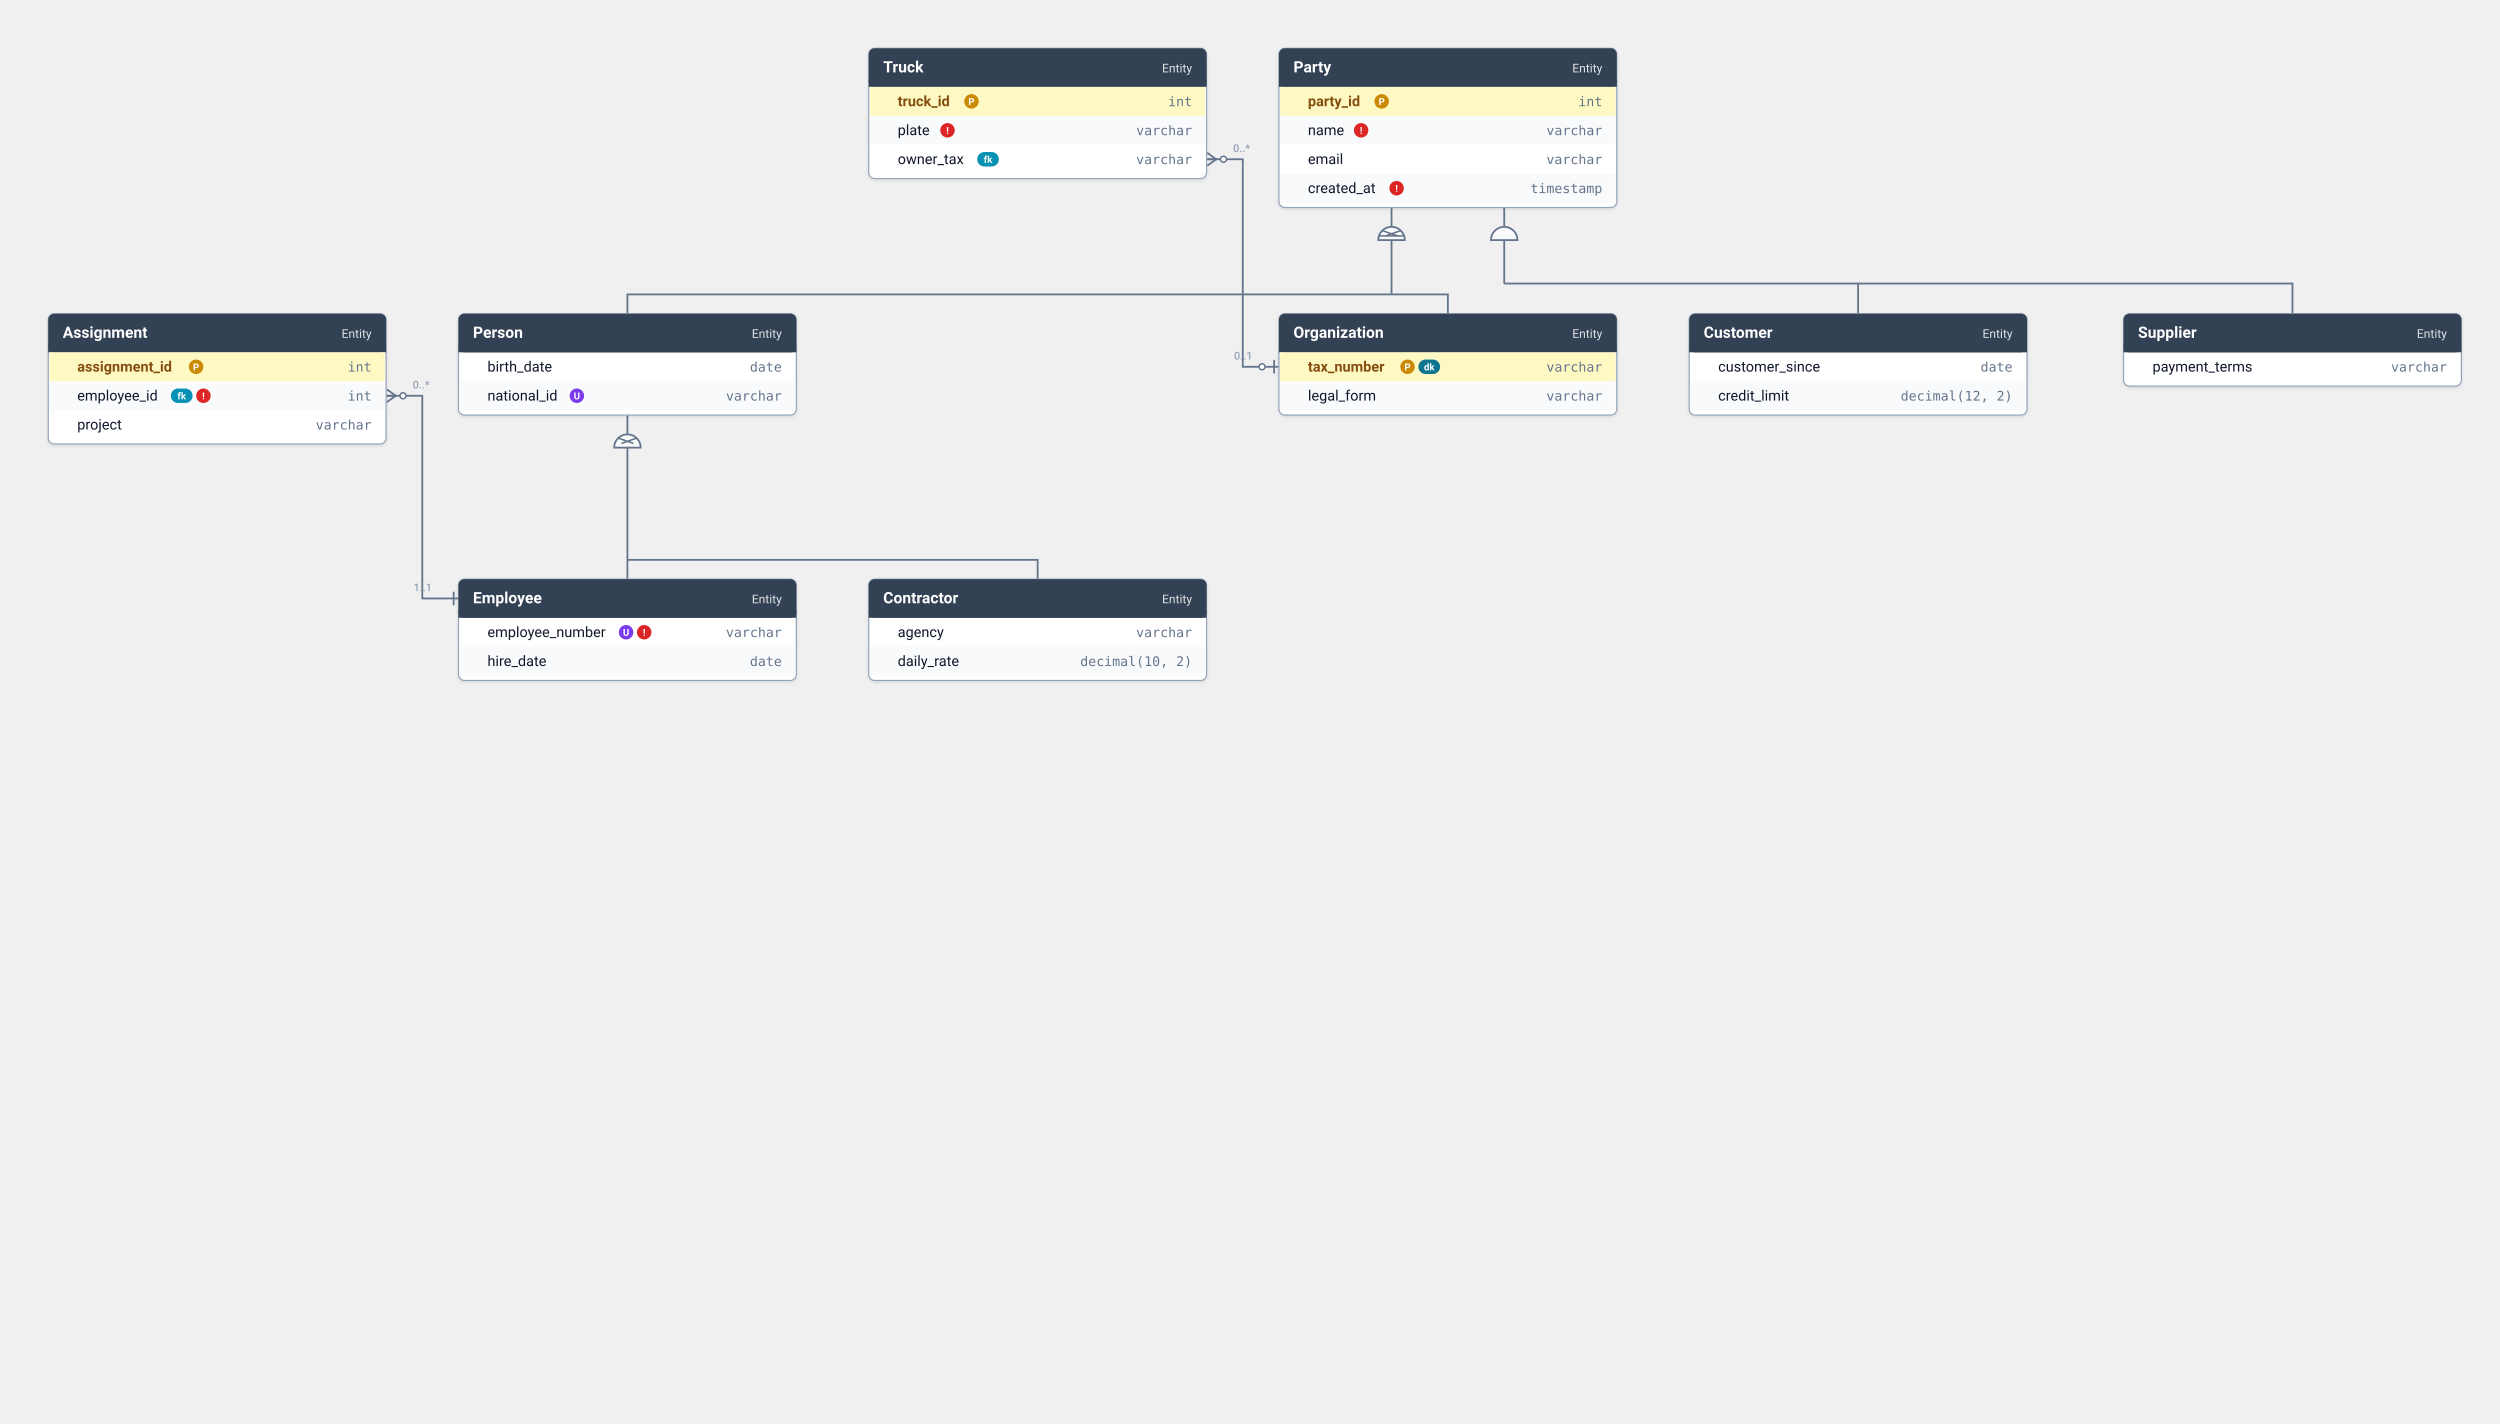
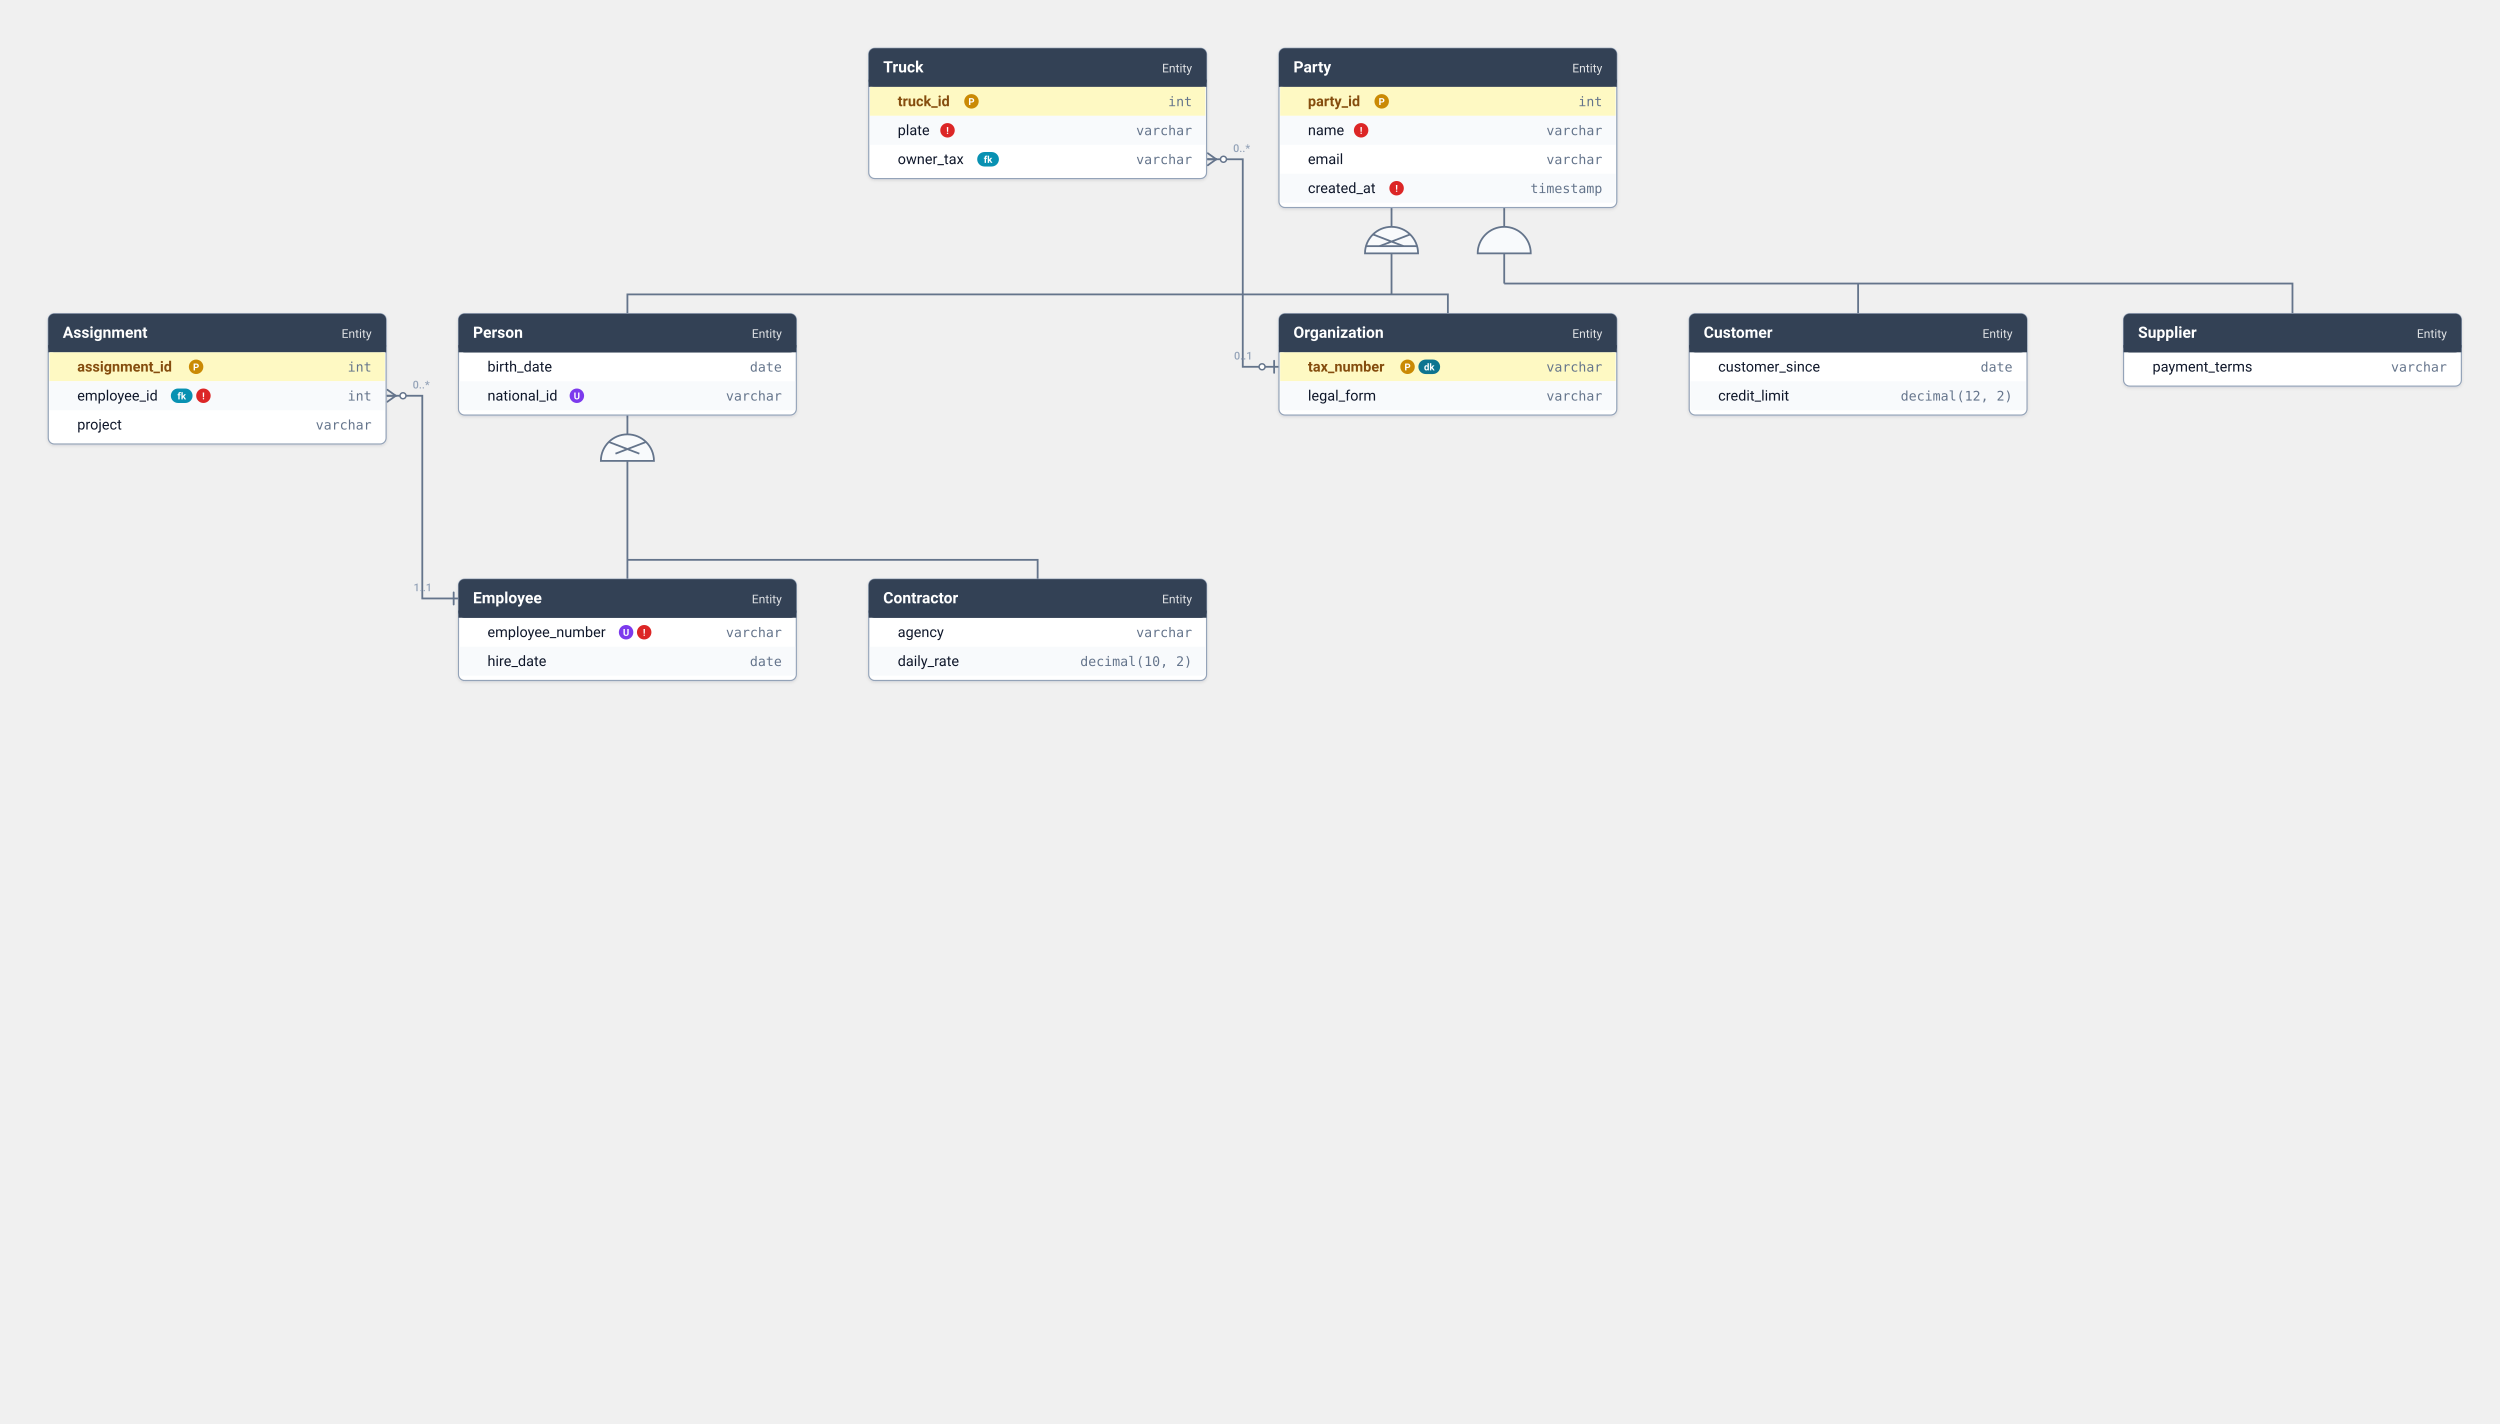
<svg xmlns="http://www.w3.org/2000/svg" width="2072" height="1180" viewBox="0 0 2072 1180" font-family="system-ui, -apple-system, 'Segoe UI', Roboto, Helvetica, Arial, sans-serif">
  <defs>
    <filter id="entity-shadow" x="-5%" y="-5%" width="110%" height="115%">
      <feDropShadow dx="0" dy="1" stdDeviation="1.5" flood-color="#0f172a" flood-opacity="0.12" />
    </filter>
  </defs>
  <g>
    <path d="M 1000 132 L 1030 132 L 1030 304 L 1060 304" fill="none" stroke="#64748b" stroke-width="1.5" />
    <g stroke="#64748b" fill="#64748b" stroke-linecap="round" stroke-linejoin="round" transform="translate(1000 132)">
      <line x1="8" y1="0" x2="1" y2="-5" stroke-width="1.5" fill="none" />
      <line x1="8" y1="0" x2="1" y2="0" stroke-width="1.5" fill="none" />
      <line x1="8" y1="0" x2="1" y2="5" stroke-width="1.5" fill="none" />
      <circle cx="14" cy="0" r="2.5" fill="white" stroke-width="1.25" />
    </g>
    <text x="1022" y="126" fill="#94a3b8" font-size="9" font-weight="500" text-anchor="start">0..*</text>
    <g stroke="#64748b" fill="#64748b" stroke-linecap="round" stroke-linejoin="round" transform="translate(1060 304) scale(-1 1)">
      <line x1="4" y1="-5" x2="4" y2="5" stroke-width="1.5" fill="none" />
      <circle cx="14" cy="0" r="2.5" fill="white" stroke-width="1.25" />
    </g>
    <text x="1038" y="298" fill="#94a3b8" font-size="9" font-weight="500" text-anchor="end">0..1</text>
  </g>
  <g>
    <path d="M 320 328 L 350 328 L 350 496 L 380 496" fill="none" stroke="#64748b" stroke-width="1.5" />
    <g stroke="#64748b" fill="#64748b" stroke-linecap="round" stroke-linejoin="round" transform="translate(320 328)">
      <line x1="8" y1="0" x2="1" y2="-5" stroke-width="1.5" fill="none" />
      <line x1="8" y1="0" x2="1" y2="0" stroke-width="1.5" fill="none" />
      <line x1="8" y1="0" x2="1" y2="5" stroke-width="1.5" fill="none" />
      <circle cx="14" cy="0" r="2.5" fill="white" stroke-width="1.25" />
    </g>
    <text x="342" y="322" fill="#94a3b8" font-size="9" font-weight="500" text-anchor="start">0..*</text>
    <g stroke="#64748b" fill="#64748b" stroke-linecap="round" stroke-linejoin="round" transform="translate(380 496) scale(-1 1)">
      <line x1="4" y1="-5" x2="4" y2="5" stroke-width="1.5" fill="none" />
    </g>
    <text x="358" y="490" fill="#94a3b8" font-size="9" font-weight="500" text-anchor="end">1..1</text>
  </g>
  <g data-supertype-group-shape="supertype-group:legal_nature">
    <path d="M 1153.3 172 L 1153.3 188" fill="none" stroke="#64748b" stroke-width="1.5" />
-     <path d="M 1153.3 199 L 1153.3 244 M 1153.3 244 L 520 244 L 520 260 M 1153.3 244 L 1200 244 L 1200 260" fill="none" stroke="#64748b" stroke-width="1.5" />
-     <path d="M 1142.3 199 A 11 11 0 0 1 1164.3 199 Z" fill="#f8fafc" stroke="#64748b" stroke-width="1.5" stroke-linejoin="miter" />
-     <path d="M 1145.6 191.1 L 1158.3 195.5 M 1161 191.1 L 1148.4 195.5" fill="none" stroke="#64748b" stroke-width="1.3" />
-     <path d="M 1142.9 195.5 L 1163.7 195.5" fill="none" stroke="#64748b" stroke-width="1.3" />
+     <path d="M 1153.3 210 L 1153.3 244 M 1153.3 244 L 520 244 L 520 260 M 1153.3 244 L 1200 244 L 1200 260" fill="none" stroke="#64748b" stroke-width="1.5" />
+     <path d="M 1131.3 210 A 22 22 0 0 1 1175.3 210 Z" fill="#f8fafc" stroke="#64748b" stroke-width="1.5" stroke-linejoin="miter" />
+     <path d="M 1137.9 194.3 L 1163.2 204 M 1168.7 194.3 L 1143.4 204" fill="none" stroke="#64748b" stroke-width="1.5" />
+     <path d="M 1132.1 204 L 1174.5 204" fill="none" stroke="#64748b" stroke-width="1.5" />
  </g>
  <g data-supertype-group-shape="supertype-group:business_role">
    <path d="M 1246.7 172 L 1246.7 188" fill="none" stroke="#64748b" stroke-width="1.5" />
-     <path d="M 1246.7 199 L 1246.7 235 M 1246.7 235 L 1540 235 L 1540 260 M 1246.7 235 L 1900 235 L 1900 260" fill="none" stroke="#64748b" stroke-width="1.5" />
-     <path d="M 1235.7 199 A 11 11 0 0 1 1257.7 199 Z" fill="#f8fafc" stroke="#64748b" stroke-width="1.5" stroke-linejoin="miter" />
+     <path d="M 1246.7 210 L 1246.7 235 M 1246.7 235 L 1540 235 L 1540 260 M 1246.7 235 L 1900 235 L 1900 260" fill="none" stroke="#64748b" stroke-width="1.5" />
+     <path d="M 1224.7 210 A 22 22 0 0 1 1268.7 210 Z" fill="#f8fafc" stroke="#64748b" stroke-width="1.5" stroke-linejoin="miter" />
  </g>
  <g data-supertype-group-shape="supertype-group:person_role">
    <path d="M 520 344 L 520 360" fill="none" stroke="#64748b" stroke-width="1.5" />
-     <path d="M 520 371 L 520 464 M 520 464 L 520 464 L 520 480 M 520 464 L 860 464 L 860 480" fill="none" stroke="#64748b" stroke-width="1.5" />
-     <path d="M 509 371 A 11 11 0 0 1 531 371 Z" fill="#f8fafc" stroke="#64748b" stroke-width="1.5" stroke-linejoin="miter" />
-     <path d="M 512.3 363.1 L 525 367.5 M 527.7 363.1 L 515.1 367.5" fill="none" stroke="#64748b" stroke-width="1.3" />
+     <path d="M 520 382 L 520 464 M 520 464 L 520 464 L 520 480 M 520 464 L 860 464 L 860 480" fill="none" stroke="#64748b" stroke-width="1.5" />
+     <path d="M 498 382 A 22 22 0 0 1 542 382 Z" fill="#f8fafc" stroke="#64748b" stroke-width="1.5" stroke-linejoin="miter" />
+     <path d="M 504.6 366.3 L 529.9 376 M 535.4 366.3 L 510.1 376" fill="none" stroke="#64748b" stroke-width="1.5" />
  </g>
  <g>
    <rect x="1060" y="40" width="280" height="132" rx="5" fill="white" stroke="#94a3b8" stroke-width="1" filter="url(#entity-shadow)" />
    <rect x="1060" y="40" width="280" height="32" fill="#334155" rx="5" />
    <rect x="1060" y="66" width="280" height="6" fill="#334155" />
    <text x="1072" y="60" fill="white" font-size="13" font-weight="600">Party</text>
    <text x="1328" y="60" fill="white" font-size="10" text-anchor="end" opacity="0.85">Entity</text>
    <rect x="1061" y="72" width="278" height="24" fill="#fef9c3" />
    <text x="1084" y="88" fill="#854d0e" font-size="12" font-weight="600">party_id</text>
    <text x="1328" y="88" fill="#64748b" font-size="11" text-anchor="end" font-family="ui-monospace, SFMono-Regular, Menlo, monospace">int</text>
    <circle cx="1145.15" cy="84" r="6" fill="#ca8a04" />
    <text x="1145.15" y="87" fill="white" font-size="8" font-weight="700" text-anchor="middle">P</text>
    <rect x="1061" y="96" width="278" height="24" fill="#f8fafc" />
    <text x="1084" y="112" fill="#0f172a" font-size="12" font-weight="400">name</text>
    <text x="1328" y="112" fill="#64748b" font-size="11" text-anchor="end" font-family="ui-monospace, SFMono-Regular, Menlo, monospace">varchar</text>
    <circle cx="1128.1" cy="108" r="6" fill="#dc2626" />
    <text x="1128.1" y="111" fill="white" font-size="8" font-weight="700" text-anchor="middle">!</text>
    <text x="1084" y="136" fill="#0f172a" font-size="12" font-weight="400">email</text>
    <text x="1328" y="136" fill="#64748b" font-size="11" text-anchor="end" font-family="ui-monospace, SFMono-Regular, Menlo, monospace">varchar</text>
    <rect x="1061" y="144" width="278" height="24" fill="#f8fafc" />
    <text x="1084" y="160" fill="#0f172a" font-size="12" font-weight="400">created_at</text>
    <text x="1328" y="160" fill="#64748b" font-size="11" text-anchor="end" font-family="ui-monospace, SFMono-Regular, Menlo, monospace">timestamp</text>
    <circle cx="1157.5" cy="156" r="6" fill="#dc2626" />
    <text x="1157.5" y="159" fill="white" font-size="8" font-weight="700" text-anchor="middle">!</text>
  </g>
  <g>
    <rect x="380" y="260" width="280" height="84" rx="5" fill="white" stroke="#94a3b8" stroke-width="1" filter="url(#entity-shadow)" />
    <rect x="380" y="260" width="280" height="32" fill="#334155" rx="5" />
    <rect x="380" y="286" width="280" height="6" fill="#334155" />
    <text x="392" y="280" fill="white" font-size="13" font-weight="600">Person</text>
    <text x="648" y="280" fill="white" font-size="10" text-anchor="end" opacity="0.85">Entity</text>
    <text x="404" y="308" fill="#0f172a" font-size="12" font-weight="400">birth_date</text>
    <text x="648" y="308" fill="#64748b" font-size="11" text-anchor="end" font-family="ui-monospace, SFMono-Regular, Menlo, monospace">date</text>
    <rect x="381" y="316" width="278" height="24" fill="#f8fafc" />
    <text x="404" y="332" fill="#0f172a" font-size="12" font-weight="400">national_id</text>
    <text x="648" y="332" fill="#64748b" font-size="11" text-anchor="end" font-family="ui-monospace, SFMono-Regular, Menlo, monospace">varchar</text>
    <circle cx="478.1" cy="328" r="6" fill="#7c3aed" />
    <text x="478.1" y="331" fill="white" font-size="8" font-weight="700" text-anchor="middle">U</text>
  </g>
  <g>
    <rect x="1060" y="260" width="280" height="84" rx="5" fill="white" stroke="#94a3b8" stroke-width="1" filter="url(#entity-shadow)" />
    <rect x="1060" y="260" width="280" height="32" fill="#334155" rx="5" />
    <rect x="1060" y="286" width="280" height="6" fill="#334155" />
    <text x="1072" y="280" fill="white" font-size="13" font-weight="600">Organization</text>
    <text x="1328" y="280" fill="white" font-size="10" text-anchor="end" opacity="0.85">Entity</text>
    <rect x="1061" y="292" width="278" height="24" fill="#fef9c3" />
    <text x="1084" y="308" fill="#854d0e" font-size="12" font-weight="600">tax_number</text>
    <text x="1328" y="308" fill="#64748b" font-size="11" text-anchor="end" font-family="ui-monospace, SFMono-Regular, Menlo, monospace">varchar</text>
    <circle cx="1166.57" cy="304" r="6" fill="#ca8a04" />
    <text x="1166.57" y="307" fill="white" font-size="8" font-weight="700" text-anchor="middle">P</text>
    <rect x="1175.57" y="298" width="18" height="12" rx="6" fill="#0e7490" />
    <text x="1184.57" y="307" fill="white" font-size="8" font-weight="700" text-anchor="middle">dk</text>
    <rect x="1061" y="316" width="278" height="24" fill="#f8fafc" />
    <text x="1084" y="332" fill="#0f172a" font-size="12" font-weight="400">legal_form</text>
    <text x="1328" y="332" fill="#64748b" font-size="11" text-anchor="end" font-family="ui-monospace, SFMono-Regular, Menlo, monospace">varchar</text>
  </g>
  <g>
    <rect x="1400" y="260" width="280" height="84" rx="5" fill="white" stroke="#94a3b8" stroke-width="1" filter="url(#entity-shadow)" />
    <rect x="1400" y="260" width="280" height="32" fill="#334155" rx="5" />
    <rect x="1400" y="286" width="280" height="6" fill="#334155" />
    <text x="1412" y="280" fill="white" font-size="13" font-weight="600">Customer</text>
    <text x="1668" y="280" fill="white" font-size="10" text-anchor="end" opacity="0.85">Entity</text>
    <text x="1424" y="308" fill="#0f172a" font-size="12" font-weight="400">customer_since</text>
    <text x="1668" y="308" fill="#64748b" font-size="11" text-anchor="end" font-family="ui-monospace, SFMono-Regular, Menlo, monospace">date</text>
    <rect x="1401" y="316" width="278" height="24" fill="#f8fafc" />
    <text x="1424" y="332" fill="#0f172a" font-size="12" font-weight="400">credit_limit</text>
    <text x="1668" y="332" fill="#64748b" font-size="11" text-anchor="end" font-family="ui-monospace, SFMono-Regular, Menlo, monospace">decimal(12, 2)</text>
  </g>
  <g>
    <rect x="1760" y="260" width="280" height="60" rx="5" fill="white" stroke="#94a3b8" stroke-width="1" filter="url(#entity-shadow)" />
    <rect x="1760" y="260" width="280" height="32" fill="#334155" rx="5" />
    <rect x="1760" y="286" width="280" height="6" fill="#334155" />
    <text x="1772" y="280" fill="white" font-size="13" font-weight="600">Supplier</text>
    <text x="2028" y="280" fill="white" font-size="10" text-anchor="end" opacity="0.85">Entity</text>
    <text x="1784" y="308" fill="#0f172a" font-size="12" font-weight="400">payment_terms</text>
    <text x="2028" y="308" fill="#64748b" font-size="11" text-anchor="end" font-family="ui-monospace, SFMono-Regular, Menlo, monospace">varchar</text>
  </g>
  <g>
    <rect x="380" y="480" width="280" height="84" rx="5" fill="white" stroke="#94a3b8" stroke-width="1" filter="url(#entity-shadow)" />
    <rect x="380" y="480" width="280" height="32" fill="#334155" rx="5" />
    <rect x="380" y="506" width="280" height="6" fill="#334155" />
    <text x="392" y="500" fill="white" font-size="13" font-weight="600">Employee</text>
    <text x="648" y="500" fill="white" font-size="10" text-anchor="end" opacity="0.85">Entity</text>
    <text x="404" y="528" fill="#0f172a" font-size="12" font-weight="400">employee_number</text>
    <text x="648" y="528" fill="#64748b" font-size="11" text-anchor="end" font-family="ui-monospace, SFMono-Regular, Menlo, monospace">varchar</text>
    <circle cx="518.9" cy="524" r="6" fill="#7c3aed" />
    <text x="518.9" y="527" fill="white" font-size="8" font-weight="700" text-anchor="middle">U</text>
    <circle cx="533.9" cy="524" r="6" fill="#dc2626" />
    <text x="533.9" y="527" fill="white" font-size="8" font-weight="700" text-anchor="middle">!</text>
    <rect x="381" y="536" width="278" height="24" fill="#f8fafc" />
    <text x="404" y="552" fill="#0f172a" font-size="12" font-weight="400">hire_date</text>
    <text x="648" y="552" fill="#64748b" font-size="11" text-anchor="end" font-family="ui-monospace, SFMono-Regular, Menlo, monospace">date</text>
  </g>
  <g>
    <rect x="720" y="480" width="280" height="84" rx="5" fill="white" stroke="#94a3b8" stroke-width="1" filter="url(#entity-shadow)" />
    <rect x="720" y="480" width="280" height="32" fill="#334155" rx="5" />
    <rect x="720" y="506" width="280" height="6" fill="#334155" />
    <text x="732" y="500" fill="white" font-size="13" font-weight="600">Contractor</text>
    <text x="988" y="500" fill="white" font-size="10" text-anchor="end" opacity="0.85">Entity</text>
    <text x="744" y="528" fill="#0f172a" font-size="12" font-weight="400">agency</text>
    <text x="988" y="528" fill="#64748b" font-size="11" text-anchor="end" font-family="ui-monospace, SFMono-Regular, Menlo, monospace">varchar</text>
    <rect x="721" y="536" width="278" height="24" fill="#f8fafc" />
    <text x="744" y="552" fill="#0f172a" font-size="12" font-weight="400">daily_rate</text>
    <text x="988" y="552" fill="#64748b" font-size="11" text-anchor="end" font-family="ui-monospace, SFMono-Regular, Menlo, monospace">decimal(10, 2)</text>
  </g>
  <g>
    <rect x="40" y="260" width="280" height="108" rx="5" fill="white" stroke="#94a3b8" stroke-width="1" filter="url(#entity-shadow)" />
    <rect x="40" y="260" width="280" height="32" fill="#334155" rx="5" />
    <rect x="40" y="286" width="280" height="6" fill="#334155" />
    <text x="52" y="280" fill="white" font-size="13" font-weight="600">Assignment</text>
    <text x="308" y="280" fill="white" font-size="10" text-anchor="end" opacity="0.85">Entity</text>
    <rect x="41" y="292" width="278" height="24" fill="#fef9c3" />
    <text x="64" y="308" fill="#854d0e" font-size="12" font-weight="600">assignment_id</text>
    <text x="308" y="308" fill="#64748b" font-size="11" text-anchor="end" font-family="ui-monospace, SFMono-Regular, Menlo, monospace">int</text>
    <circle cx="162.53" cy="304" r="6" fill="#ca8a04" />
    <text x="162.53" y="307" fill="white" font-size="8" font-weight="700" text-anchor="middle">P</text>
    <rect x="41" y="316" width="278" height="24" fill="#f8fafc" />
    <text x="64" y="332" fill="#0f172a" font-size="12" font-weight="400">employee_id</text>
    <text x="308" y="332" fill="#64748b" font-size="11" text-anchor="end" font-family="ui-monospace, SFMono-Regular, Menlo, monospace">int</text>
    <rect x="141.6" y="322" width="18" height="12" rx="6" fill="#0891b2" />
    <text x="150.6" y="331" fill="white" font-size="8" font-weight="700" text-anchor="middle">fk</text>
    <circle cx="168.6" cy="328" r="6" fill="#dc2626" />
    <text x="168.6" y="331" fill="white" font-size="8" font-weight="700" text-anchor="middle">!</text>
    <text x="64" y="356" fill="#0f172a" font-size="12" font-weight="400">project</text>
    <text x="308" y="356" fill="#64748b" font-size="11" text-anchor="end" font-family="ui-monospace, SFMono-Regular, Menlo, monospace">varchar</text>
  </g>
  <g>
    <rect x="720" y="40" width="280" height="108" rx="5" fill="white" stroke="#94a3b8" stroke-width="1" filter="url(#entity-shadow)" />
    <rect x="720" y="40" width="280" height="32" fill="#334155" rx="5" />
    <rect x="720" y="66" width="280" height="6" fill="#334155" />
    <text x="732" y="60" fill="white" font-size="13" font-weight="600">Truck</text>
    <text x="988" y="60" fill="white" font-size="10" text-anchor="end" opacity="0.85">Entity</text>
    <rect x="721" y="72" width="278" height="24" fill="#fef9c3" />
    <text x="744" y="88" fill="#854d0e" font-size="12" font-weight="600">truck_id</text>
    <text x="988" y="88" fill="#64748b" font-size="11" text-anchor="end" font-family="ui-monospace, SFMono-Regular, Menlo, monospace">int</text>
    <circle cx="805.15" cy="84" r="6" fill="#ca8a04" />
    <text x="805.15" y="87" fill="white" font-size="8" font-weight="700" text-anchor="middle">P</text>
    <rect x="721" y="96" width="278" height="24" fill="#f8fafc" />
    <text x="744" y="112" fill="#0f172a" font-size="12" font-weight="400">plate</text>
    <text x="988" y="112" fill="#64748b" font-size="11" text-anchor="end" font-family="ui-monospace, SFMono-Regular, Menlo, monospace">varchar</text>
    <circle cx="785.3" cy="108" r="6" fill="#dc2626" />
    <text x="785.3" y="111" fill="white" font-size="8" font-weight="700" text-anchor="middle">!</text>
    <text x="744" y="136" fill="#0f172a" font-size="12" font-weight="400">owner_tax</text>
    <text x="988" y="136" fill="#64748b" font-size="11" text-anchor="end" font-family="ui-monospace, SFMono-Regular, Menlo, monospace">varchar</text>
    <rect x="809.9" y="126" width="18" height="12" rx="6" fill="#0891b2" />
    <text x="818.9" y="135" fill="white" font-size="8" font-weight="700" text-anchor="middle">fk</text>
  </g>
</svg>
